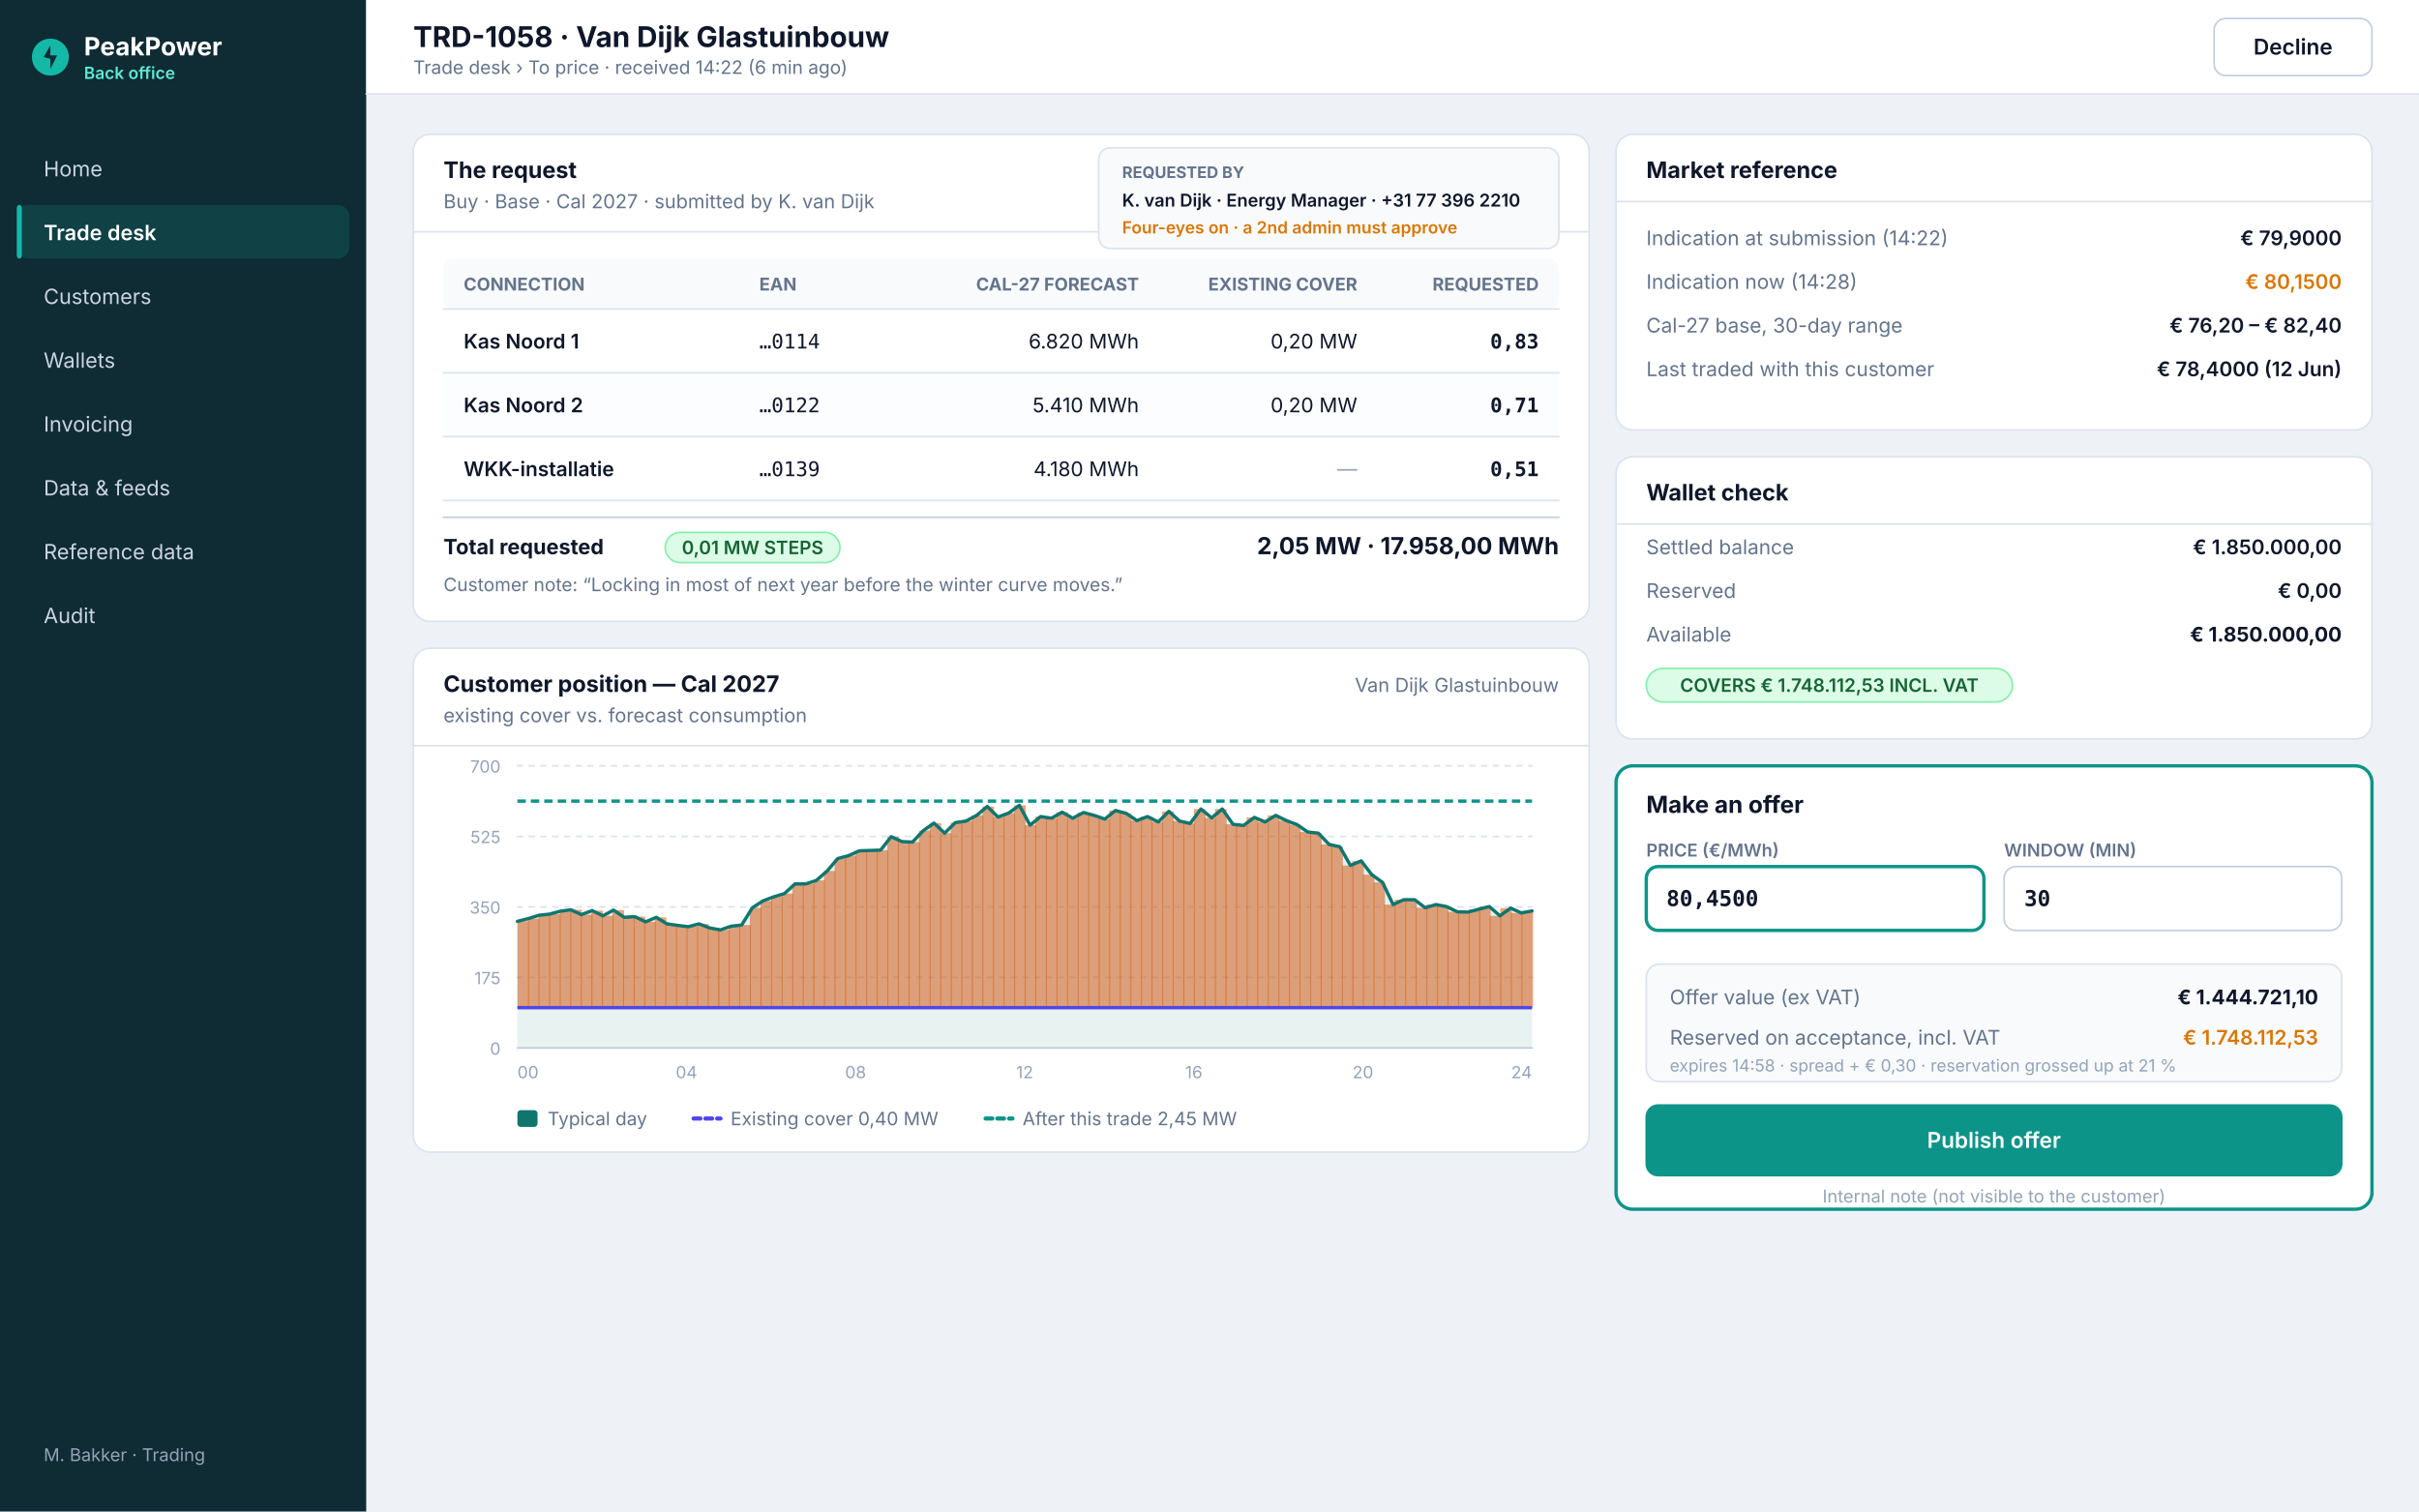
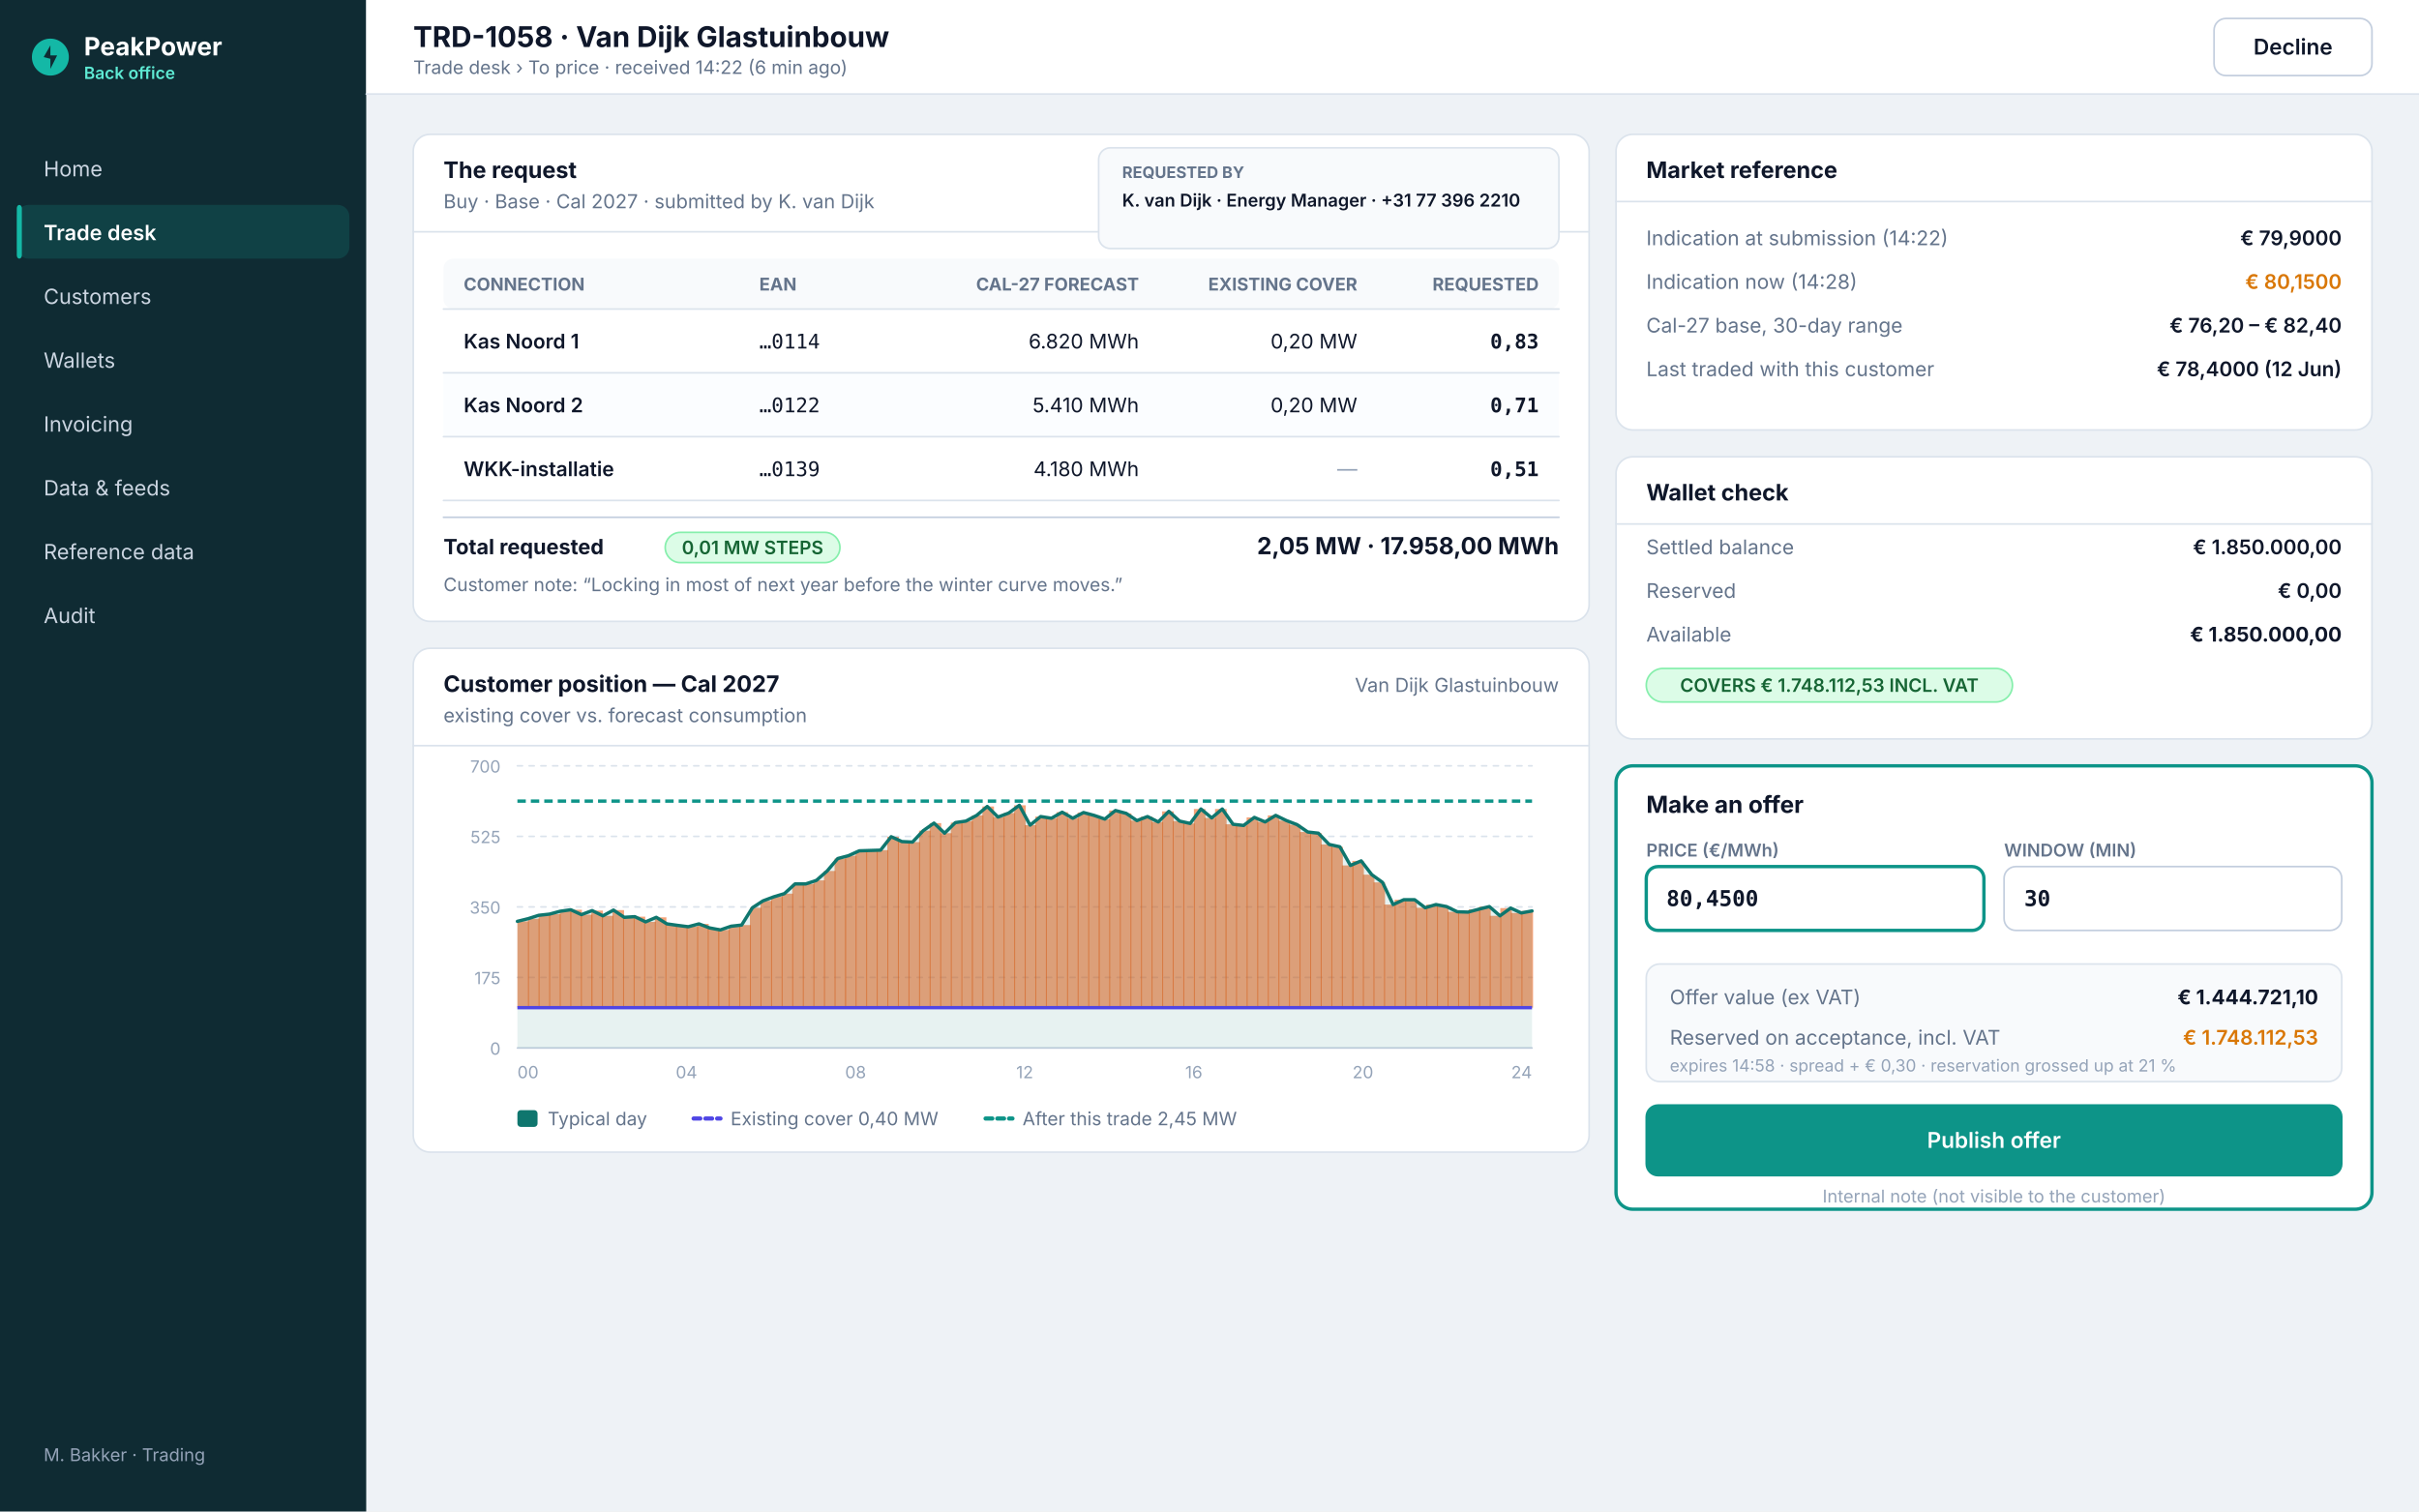
<svg xmlns="http://www.w3.org/2000/svg" viewBox="0 0 1440 900" width="1440" height="900" role="img" aria-label="Employee portal — trade detail and pricing">
  <rect x="0" y="0" width="1440" height="900" rx="0" fill="#eef2f6" stroke="none" />
  <rect x="0" y="0" width="218" height="900" rx="0" fill="#0f2b33" stroke="none" />
  <g>
    <circle cx="30" cy="34" r="11" fill="#14b8a6" stroke="none" stroke-width="1" />
    <path d="M 26 34 L 30 27 L 30 33 L 34 33 L 30 41 L 30 35 Z" fill="#0f2b33" stroke="none" stroke-width="2" stroke-linejoin="round" stroke-linecap="round" />
  </g>
  <text x="50" y="33" font-family="Inter, 'Segoe UI', -apple-system, BlinkMacSystemFont, 'Helvetica Neue', Arial, sans-serif" font-size="15" fill="#ffffff" font-weight="700" text-anchor="start">PeakPower</text>
  <text x="50" y="47" font-family="Inter, 'Segoe UI', -apple-system, BlinkMacSystemFont, 'Helvetica Neue', Arial, sans-serif" font-size="10" fill="#5eead4" font-weight="600" text-anchor="start">Back office</text>
  <text x="26" y="105" font-family="Inter, 'Segoe UI', -apple-system, BlinkMacSystemFont, 'Helvetica Neue', Arial, sans-serif" font-size="12.5" fill="#cbd5e1" font-weight="400" text-anchor="start">Home</text>
  <rect x="10" y="122" width="198" height="32" rx="7" fill="rgba(20,184,166,0.16)" stroke="none" />
  <rect x="10" y="122" width="3" height="32" rx="2" fill="#14b8a6" stroke="none" />
  <text x="26" y="143" font-family="Inter, 'Segoe UI', -apple-system, BlinkMacSystemFont, 'Helvetica Neue', Arial, sans-serif" font-size="12.5" fill="#ffffff" font-weight="600" text-anchor="start">Trade desk</text>
  <text x="26" y="181" font-family="Inter, 'Segoe UI', -apple-system, BlinkMacSystemFont, 'Helvetica Neue', Arial, sans-serif" font-size="12.5" fill="#cbd5e1" font-weight="400" text-anchor="start">Customers</text>
  <text x="26" y="219" font-family="Inter, 'Segoe UI', -apple-system, BlinkMacSystemFont, 'Helvetica Neue', Arial, sans-serif" font-size="12.5" fill="#cbd5e1" font-weight="400" text-anchor="start">Wallets</text>
  <text x="26" y="257" font-family="Inter, 'Segoe UI', -apple-system, BlinkMacSystemFont, 'Helvetica Neue', Arial, sans-serif" font-size="12.5" fill="#cbd5e1" font-weight="400" text-anchor="start">Invoicing</text>
  <text x="26" y="295" font-family="Inter, 'Segoe UI', -apple-system, BlinkMacSystemFont, 'Helvetica Neue', Arial, sans-serif" font-size="12.5" fill="#cbd5e1" font-weight="400" text-anchor="start">Data &amp; feeds</text>
  <text x="26" y="333" font-family="Inter, 'Segoe UI', -apple-system, BlinkMacSystemFont, 'Helvetica Neue', Arial, sans-serif" font-size="12.5" fill="#cbd5e1" font-weight="400" text-anchor="start">Reference data</text>
  <text x="26" y="371" font-family="Inter, 'Segoe UI', -apple-system, BlinkMacSystemFont, 'Helvetica Neue', Arial, sans-serif" font-size="12.5" fill="#cbd5e1" font-weight="400" text-anchor="start">Audit</text>
  <text x="26" y="870" font-family="Inter, 'Segoe UI', -apple-system, BlinkMacSystemFont, 'Helvetica Neue', Arial, sans-serif" font-size="10.5" fill="#94a3b8" font-weight="400" text-anchor="start">M. Bakker · Trading</text>
  <rect x="218" y="0" width="1222" height="56" rx="0" fill="#ffffff" stroke="none" />
  <line x1="218" y1="56" x2="1440" y2="56" stroke="#dbe3ec" stroke-width="1" stroke-linecap="round" />
  <text x="246" y="28" font-family="Inter, 'Segoe UI', -apple-system, BlinkMacSystemFont, 'Helvetica Neue', Arial, sans-serif" font-size="17" fill="#0f172a" font-weight="700" text-anchor="start">TRD-1058 · Van Dijk Glastuinbouw</text>
  <text x="246" y="44" font-family="Inter, 'Segoe UI', -apple-system, BlinkMacSystemFont, 'Helvetica Neue', Arial, sans-serif" font-size="11" fill="#64748b" font-weight="400" text-anchor="start">Trade desk › To price · received 14:22 (6 min ago)</text>
  <rect x="1318" y="11" width="94" height="34" rx="7" fill="#ffffff" stroke="#c3cede" stroke-width="1" />
  <text x="1365" y="32.5" font-family="Inter, 'Segoe UI', -apple-system, BlinkMacSystemFont, 'Helvetica Neue', Arial, sans-serif" font-size="13" fill="#0f172a" font-weight="600" text-anchor="middle">Decline</text>
  <rect x="246" y="80" width="700" height="290" rx="10" fill="#ffffff" stroke="#dbe3ec" stroke-width="1" />
  <text x="264" y="106" font-family="Inter, 'Segoe UI', -apple-system, BlinkMacSystemFont, 'Helvetica Neue', Arial, sans-serif" font-size="13.5" fill="#0f172a" font-weight="700" text-anchor="start">The request</text>
  <text x="264" y="124" font-family="Inter, 'Segoe UI', -apple-system, BlinkMacSystemFont, 'Helvetica Neue', Arial, sans-serif" font-size="11.5" fill="#64748b" font-weight="400" text-anchor="start">Buy · Base · Cal 2027 · submitted by K. van Dijk</text>
  <line x1="246" y1="138" x2="946" y2="138" stroke="#dbe3ec" stroke-width="1" stroke-linecap="round" />
  <rect x="264" y="154" width="664" height="30" rx="6" fill="#f8fafc" stroke="none" />
  <text x="276" y="173" font-family="Inter, 'Segoe UI', -apple-system, BlinkMacSystemFont, 'Helvetica Neue', Arial, sans-serif" font-size="10.5" fill="#64748b" font-weight="700" text-anchor="start">CONNECTION</text>
  <text x="452" y="173" font-family="Inter, 'Segoe UI', -apple-system, BlinkMacSystemFont, 'Helvetica Neue', Arial, sans-serif" font-size="10.5" fill="#64748b" font-weight="700" text-anchor="start">EAN</text>
  <text x="678" y="173" font-family="Inter, 'Segoe UI', -apple-system, BlinkMacSystemFont, 'Helvetica Neue', Arial, sans-serif" font-size="10.5" fill="#64748b" font-weight="700" text-anchor="end">CAL-27 FORECAST</text>
  <text x="808" y="173" font-family="Inter, 'Segoe UI', -apple-system, BlinkMacSystemFont, 'Helvetica Neue', Arial, sans-serif" font-size="10.5" fill="#64748b" font-weight="700" text-anchor="end">EXISTING COVER</text>
  <text x="916" y="173" font-family="Inter, 'Segoe UI', -apple-system, BlinkMacSystemFont, 'Helvetica Neue', Arial, sans-serif" font-size="10.5" fill="#64748b" font-weight="700" text-anchor="end">REQUESTED</text>
  <line x1="264" y1="184" x2="928" y2="184" stroke="#dbe3ec" stroke-width="1" stroke-linecap="round" />
  <text x="276" y="207.5" font-family="Inter, 'Segoe UI', -apple-system, BlinkMacSystemFont, 'Helvetica Neue', Arial, sans-serif" font-size="12" fill="#0f172a" font-weight="600" text-anchor="start">Kas Noord 1</text>
  <text x="452" y="207.5" font-family="'SF Mono', 'Cascadia Mono', Menlo, Consolas, monospace" font-size="12" fill="#0f172a" font-weight="400" text-anchor="start">…0114</text>
  <text x="678" y="207.5" font-family="Inter, 'Segoe UI', -apple-system, BlinkMacSystemFont, 'Helvetica Neue', Arial, sans-serif" font-size="12" fill="#0f172a" font-weight="400" text-anchor="end">6.820 MWh</text>
  <text x="808" y="207.5" font-family="Inter, 'Segoe UI', -apple-system, BlinkMacSystemFont, 'Helvetica Neue', Arial, sans-serif" font-size="12" fill="#0f172a" font-weight="400" text-anchor="end">0,20 MW</text>
  <text x="916" y="207.5" font-family="'SF Mono', 'Cascadia Mono', Menlo, Consolas, monospace" font-size="12" fill="#0f172a" font-weight="700" text-anchor="end">0,83</text>
  <rect x="264" y="222" width="664" height="38" rx="0" fill="#fbfdff" stroke="none" />
  <line x1="264" y1="222" x2="928" y2="222" stroke="#dbe3ec" stroke-width="1" stroke-linecap="round" />
  <text x="276" y="245.5" font-family="Inter, 'Segoe UI', -apple-system, BlinkMacSystemFont, 'Helvetica Neue', Arial, sans-serif" font-size="12" fill="#0f172a" font-weight="600" text-anchor="start">Kas Noord 2</text>
  <text x="452" y="245.5" font-family="'SF Mono', 'Cascadia Mono', Menlo, Consolas, monospace" font-size="12" fill="#0f172a" font-weight="400" text-anchor="start">…0122</text>
  <text x="678" y="245.5" font-family="Inter, 'Segoe UI', -apple-system, BlinkMacSystemFont, 'Helvetica Neue', Arial, sans-serif" font-size="12" fill="#0f172a" font-weight="400" text-anchor="end">5.410 MWh</text>
  <text x="808" y="245.5" font-family="Inter, 'Segoe UI', -apple-system, BlinkMacSystemFont, 'Helvetica Neue', Arial, sans-serif" font-size="12" fill="#0f172a" font-weight="400" text-anchor="end">0,20 MW</text>
  <text x="916" y="245.5" font-family="'SF Mono', 'Cascadia Mono', Menlo, Consolas, monospace" font-size="12" fill="#0f172a" font-weight="700" text-anchor="end">0,71</text>
  <line x1="264" y1="260" x2="928" y2="260" stroke="#dbe3ec" stroke-width="1" stroke-linecap="round" />
  <text x="276" y="283.5" font-family="Inter, 'Segoe UI', -apple-system, BlinkMacSystemFont, 'Helvetica Neue', Arial, sans-serif" font-size="12" fill="#0f172a" font-weight="600" text-anchor="start">WKK-installatie</text>
  <text x="452" y="283.5" font-family="'SF Mono', 'Cascadia Mono', Menlo, Consolas, monospace" font-size="12" fill="#0f172a" font-weight="400" text-anchor="start">…0139</text>
  <text x="678" y="283.5" font-family="Inter, 'Segoe UI', -apple-system, BlinkMacSystemFont, 'Helvetica Neue', Arial, sans-serif" font-size="12" fill="#0f172a" font-weight="400" text-anchor="end">4.180 MWh</text>
  <text x="808" y="283.5" font-family="Inter, 'Segoe UI', -apple-system, BlinkMacSystemFont, 'Helvetica Neue', Arial, sans-serif" font-size="12" fill="#94a3b8" font-weight="400" text-anchor="end">—</text>
  <text x="916" y="283.5" font-family="'SF Mono', 'Cascadia Mono', Menlo, Consolas, monospace" font-size="12" fill="#0f172a" font-weight="700" text-anchor="end">0,51</text>
  <line x1="264" y1="298" x2="928" y2="298" stroke="#dbe3ec" stroke-width="1" stroke-linecap="round" />
  <line x1="264" y1="308" x2="928" y2="308" stroke="#c3cede" stroke-width="1" stroke-linecap="round" />
  <text x="264" y="330" font-family="Inter, 'Segoe UI', -apple-system, BlinkMacSystemFont, 'Helvetica Neue', Arial, sans-serif" font-size="12.5" fill="#0f172a" font-weight="700" text-anchor="start">Total requested</text>
  <text x="928" y="330" font-family="Inter, 'Segoe UI', -apple-system, BlinkMacSystemFont, 'Helvetica Neue', Arial, sans-serif" font-size="14" fill="#0f172a" font-weight="700" text-anchor="end">2,05 MW · 17.958,00 MWh</text>
  <rect x="396" y="317" width="104" height="18" rx="9" fill="#dcfce7" stroke="#86efac" stroke-width="1" />
  <text x="448" y="329.96" font-family="Inter, 'Segoe UI', -apple-system, BlinkMacSystemFont, 'Helvetica Neue', Arial, sans-serif" font-size="11" fill="#166534" font-weight="600" text-anchor="middle">0,01 MW STEPS</text>
  <text x="264" y="352" font-family="Inter, 'Segoe UI', -apple-system, BlinkMacSystemFont, 'Helvetica Neue', Arial, sans-serif" font-size="11" fill="#64748b" font-weight="400" text-anchor="start">Customer note: “Locking in most of next year before the winter curve moves.”</text>
  <rect x="654" y="88" width="274" height="60" rx="7" fill="#f8fafc" stroke="#dbe3ec" stroke-width="1" />
  <text x="668" y="106" font-family="Inter, 'Segoe UI', -apple-system, BlinkMacSystemFont, 'Helvetica Neue', Arial, sans-serif" font-size="9.5" fill="#64748b" font-weight="700" text-anchor="start">REQUESTED BY</text>
  <text x="668" y="123" font-family="Inter, 'Segoe UI', -apple-system, BlinkMacSystemFont, 'Helvetica Neue', Arial, sans-serif" font-size="10.5" fill="#0f172a" font-weight="600" text-anchor="start">K. van Dijk · Energy Manager · +31 77 396 2210</text>
-   <text x="668" y="139" font-family="Inter, 'Segoe UI', -apple-system, BlinkMacSystemFont, 'Helvetica Neue', Arial, sans-serif" font-size="10" fill="#d97706" font-weight="600" text-anchor="start">Four-eyes on · a 2nd admin must approve</text>
  <rect x="246" y="386" width="700" height="300" rx="10" fill="#ffffff" stroke="#dbe3ec" stroke-width="1" />
  <text x="264" y="412" font-family="Inter, 'Segoe UI', -apple-system, BlinkMacSystemFont, 'Helvetica Neue', Arial, sans-serif" font-size="13.5" fill="#0f172a" font-weight="700" text-anchor="start">Customer position — Cal 2027</text>
  <text x="264" y="430" font-family="Inter, 'Segoe UI', -apple-system, BlinkMacSystemFont, 'Helvetica Neue', Arial, sans-serif" font-size="11.5" fill="#64748b" font-weight="400" text-anchor="start">existing cover vs. forecast consumption</text>
  <text x="928" y="412" font-family="Inter, 'Segoe UI', -apple-system, BlinkMacSystemFont, 'Helvetica Neue', Arial, sans-serif" font-size="11.5" fill="#64748b" font-weight="400" text-anchor="end">Van Dijk Glastuinbouw</text>
  <line x1="246" y1="444" x2="946" y2="444" stroke="#dbe3ec" stroke-width="1" stroke-linecap="round" />
  <line x1="308" y1="456" x2="912" y2="456" stroke="#dbe3ec" stroke-width="1" stroke-dasharray="3 4" stroke-linecap="round" />
  <text x="298" y="460" font-family="Inter, 'Segoe UI', -apple-system, BlinkMacSystemFont, 'Helvetica Neue', Arial, sans-serif" font-size="10" fill="#94a3b8" font-weight="400" text-anchor="end">700</text>
  <line x1="308" y1="498" x2="912" y2="498" stroke="#dbe3ec" stroke-width="1" stroke-dasharray="3 4" stroke-linecap="round" />
  <text x="298" y="502" font-family="Inter, 'Segoe UI', -apple-system, BlinkMacSystemFont, 'Helvetica Neue', Arial, sans-serif" font-size="10" fill="#94a3b8" font-weight="400" text-anchor="end">525</text>
  <line x1="308" y1="540" x2="912" y2="540" stroke="#dbe3ec" stroke-width="1" stroke-dasharray="3 4" stroke-linecap="round" />
  <text x="298" y="544" font-family="Inter, 'Segoe UI', -apple-system, BlinkMacSystemFont, 'Helvetica Neue', Arial, sans-serif" font-size="10" fill="#94a3b8" font-weight="400" text-anchor="end">350</text>
  <line x1="308" y1="582" x2="912" y2="582" stroke="#dbe3ec" stroke-width="1" stroke-dasharray="3 4" stroke-linecap="round" />
  <text x="298" y="586" font-family="Inter, 'Segoe UI', -apple-system, BlinkMacSystemFont, 'Helvetica Neue', Arial, sans-serif" font-size="10" fill="#94a3b8" font-weight="400" text-anchor="end">175</text>
  <line x1="308" y1="624" x2="912" y2="624" stroke="#c3cede" stroke-width="1" stroke-linecap="round" />
  <text x="298" y="628" font-family="Inter, 'Segoe UI', -apple-system, BlinkMacSystemFont, 'Helvetica Neue', Arial, sans-serif" font-size="10" fill="#94a3b8" font-weight="400" text-anchor="end">0</text>
  <text x="308" y="642" font-family="Inter, 'Segoe UI', -apple-system, BlinkMacSystemFont, 'Helvetica Neue', Arial, sans-serif" font-size="10" fill="#94a3b8" font-weight="400" text-anchor="start">00</text>
  <text x="408.667" y="642" font-family="Inter, 'Segoe UI', -apple-system, BlinkMacSystemFont, 'Helvetica Neue', Arial, sans-serif" font-size="10" fill="#94a3b8" font-weight="400" text-anchor="middle">04</text>
  <text x="509.333" y="642" font-family="Inter, 'Segoe UI', -apple-system, BlinkMacSystemFont, 'Helvetica Neue', Arial, sans-serif" font-size="10" fill="#94a3b8" font-weight="400" text-anchor="middle">08</text>
  <text x="610" y="642" font-family="Inter, 'Segoe UI', -apple-system, BlinkMacSystemFont, 'Helvetica Neue', Arial, sans-serif" font-size="10" fill="#94a3b8" font-weight="400" text-anchor="middle">12</text>
  <text x="710.667" y="642" font-family="Inter, 'Segoe UI', -apple-system, BlinkMacSystemFont, 'Helvetica Neue', Arial, sans-serif" font-size="10" fill="#94a3b8" font-weight="400" text-anchor="middle">16</text>
  <text x="811.333" y="642" font-family="Inter, 'Segoe UI', -apple-system, BlinkMacSystemFont, 'Helvetica Neue', Arial, sans-serif" font-size="10" fill="#94a3b8" font-weight="400" text-anchor="middle">20</text>
  <text x="912" y="642" font-family="Inter, 'Segoe UI', -apple-system, BlinkMacSystemFont, 'Helvetica Neue', Arial, sans-serif" font-size="10" fill="#94a3b8" font-weight="400" text-anchor="end">24</text>
  <rect x="308.0" y="548.6" width="6.9" height="51.4" fill="#ea580c" opacity="0.55" />
  <rect x="314.3" y="547.0" width="6.9" height="53.0" fill="#ea580c" opacity="0.55" />
  <rect x="320.6" y="545.0" width="6.9" height="55.0" fill="#ea580c" opacity="0.55" />
  <rect x="326.9" y="544.3" width="6.9" height="55.7" fill="#ea580c" opacity="0.55" />
  <rect x="333.2" y="542.6" width="6.9" height="57.4" fill="#ea580c" opacity="0.55" />
  <rect x="339.5" y="541.7" width="6.9" height="58.3" fill="#ea580c" opacity="0.55" />
  <rect x="345.8" y="544.6" width="6.9" height="55.4" fill="#ea580c" opacity="0.55" />
  <rect x="352.0" y="542.2" width="6.9" height="57.8" fill="#ea580c" opacity="0.55" />
  <rect x="358.3" y="545.3" width="6.9" height="54.7" fill="#ea580c" opacity="0.55" />
  <rect x="364.6" y="541.9" width="6.9" height="58.1" fill="#ea580c" opacity="0.55" />
  <rect x="370.9" y="546.2" width="6.9" height="53.8" fill="#ea580c" opacity="0.55" />
  <rect x="377.2" y="545.8" width="6.9" height="54.2" fill="#ea580c" opacity="0.55" />
  <rect x="383.5" y="548.9" width="6.9" height="51.1" fill="#ea580c" opacity="0.55" />
  <rect x="389.8" y="546.2" width="6.9" height="53.8" fill="#ea580c" opacity="0.55" />
  <rect x="396.1" y="550.1" width="6.9" height="49.9" fill="#ea580c" opacity="0.55" />
  <rect x="402.4" y="551.0" width="6.9" height="49.0" fill="#ea580c" opacity="0.55" />
  <rect x="408.7" y="551.8" width="6.9" height="48.2" fill="#ea580c" opacity="0.55" />
  <rect x="415.0" y="550.1" width="6.9" height="49.9" fill="#ea580c" opacity="0.55" />
  <rect x="421.3" y="552.5" width="6.9" height="47.5" fill="#ea580c" opacity="0.55" />
  <rect x="427.5" y="553.7" width="6.9" height="46.3" fill="#ea580c" opacity="0.55" />
  <rect x="433.8" y="551.5" width="6.9" height="48.5" fill="#ea580c" opacity="0.55" />
  <rect x="440.1" y="550.8" width="6.9" height="49.2" fill="#ea580c" opacity="0.55" />
  <rect x="446.4" y="540.5" width="6.9" height="59.5" fill="#ea580c" opacity="0.55" />
  <rect x="452.7" y="536.4" width="6.9" height="63.6" fill="#ea580c" opacity="0.55" />
  <rect x="459.0" y="534.0" width="6.9" height="66.0" fill="#ea580c" opacity="0.55" />
  <rect x="465.3" y="532.1" width="6.9" height="67.9" fill="#ea580c" opacity="0.55" />
  <rect x="471.6" y="526.3" width="6.9" height="73.7" fill="#ea580c" opacity="0.55" />
  <rect x="477.9" y="526.3" width="6.9" height="73.7" fill="#ea580c" opacity="0.55" />
  <rect x="484.2" y="524.2" width="6.9" height="75.8" fill="#ea580c" opacity="0.55" />
  <rect x="490.5" y="518.6" width="6.9" height="81.4" fill="#ea580c" opacity="0.55" />
  <rect x="496.8" y="511.2" width="6.9" height="88.8" fill="#ea580c" opacity="0.55" />
  <rect x="503.0" y="509.5" width="6.9" height="90.5" fill="#ea580c" opacity="0.55" />
  <rect x="509.3" y="506.6" width="6.9" height="93.4" fill="#ea580c" opacity="0.55" />
  <rect x="515.6" y="506.4" width="6.9" height="93.6" fill="#ea580c" opacity="0.55" />
  <rect x="521.9" y="506.2" width="6.9" height="93.8" fill="#ea580c" opacity="0.55" />
  <rect x="528.2" y="498.2" width="6.9" height="101.8" fill="#ea580c" opacity="0.55" />
  <rect x="534.5" y="501.1" width="6.9" height="98.9" fill="#ea580c" opacity="0.55" />
  <rect x="540.8" y="501.4" width="6.9" height="98.6" fill="#ea580c" opacity="0.55" />
  <rect x="547.1" y="494.6" width="6.9" height="105.4" fill="#ea580c" opacity="0.55" />
  <rect x="553.4" y="490.1" width="6.9" height="109.9" fill="#ea580c" opacity="0.55" />
  <rect x="559.7" y="496.1" width="6.9" height="103.9" fill="#ea580c" opacity="0.55" />
  <rect x="566.0" y="489.8" width="6.9" height="110.2" fill="#ea580c" opacity="0.55" />
  <rect x="572.3" y="488.9" width="6.9" height="111.1" fill="#ea580c" opacity="0.55" />
  <rect x="578.5" y="485.5" width="6.9" height="114.5" fill="#ea580c" opacity="0.55" />
  <rect x="584.8" y="480.2" width="6.9" height="119.8" fill="#ea580c" opacity="0.55" />
  <rect x="591.1" y="486.5" width="6.9" height="113.5" fill="#ea580c" opacity="0.55" />
  <rect x="597.4" y="484.1" width="6.9" height="115.9" fill="#ea580c" opacity="0.55" />
  <rect x="603.7" y="479.5" width="6.9" height="120.5" fill="#ea580c" opacity="0.55" />
  <rect x="610.0" y="491.3" width="6.9" height="108.7" fill="#ea580c" opacity="0.55" />
  <rect x="616.3" y="486.2" width="6.9" height="113.8" fill="#ea580c" opacity="0.55" />
  <rect x="622.6" y="487.2" width="6.9" height="112.8" fill="#ea580c" opacity="0.55" />
  <rect x="628.9" y="483.6" width="6.9" height="116.4" fill="#ea580c" opacity="0.55" />
  <rect x="635.2" y="487.2" width="6.9" height="112.8" fill="#ea580c" opacity="0.55" />
  <rect x="641.5" y="483.8" width="6.9" height="116.2" fill="#ea580c" opacity="0.55" />
  <rect x="647.8" y="485.5" width="6.9" height="114.5" fill="#ea580c" opacity="0.55" />
  <rect x="654.0" y="487.7" width="6.9" height="112.3" fill="#ea580c" opacity="0.55" />
  <rect x="660.3" y="482.6" width="6.9" height="117.4" fill="#ea580c" opacity="0.55" />
  <rect x="666.6" y="484.3" width="6.9" height="115.7" fill="#ea580c" opacity="0.55" />
  <rect x="672.9" y="488.6" width="6.9" height="111.4" fill="#ea580c" opacity="0.55" />
  <rect x="679.2" y="486.2" width="6.9" height="113.8" fill="#ea580c" opacity="0.55" />
  <rect x="685.5" y="489.4" width="6.9" height="110.6" fill="#ea580c" opacity="0.55" />
  <rect x="691.8" y="483.1" width="6.9" height="116.9" fill="#ea580c" opacity="0.55" />
  <rect x="698.1" y="488.9" width="6.9" height="111.1" fill="#ea580c" opacity="0.55" />
  <rect x="704.4" y="490.3" width="6.9" height="109.7" fill="#ea580c" opacity="0.55" />
  <rect x="710.7" y="481.7" width="6.9" height="118.3" fill="#ea580c" opacity="0.55" />
  <rect x="717.0" y="487.0" width="6.9" height="113.0" fill="#ea580c" opacity="0.55" />
  <rect x="723.3" y="481.7" width="6.9" height="118.3" fill="#ea580c" opacity="0.55" />
  <rect x="729.5" y="490.8" width="6.9" height="109.2" fill="#ea580c" opacity="0.55" />
  <rect x="735.8" y="491.5" width="6.9" height="108.5" fill="#ea580c" opacity="0.55" />
  <rect x="742.1" y="486.7" width="6.9" height="113.3" fill="#ea580c" opacity="0.55" />
  <rect x="748.4" y="489.4" width="6.9" height="110.6" fill="#ea580c" opacity="0.55" />
  <rect x="754.7" y="485.5" width="6.9" height="114.5" fill="#ea580c" opacity="0.55" />
  <rect x="761.0" y="488.6" width="6.9" height="111.4" fill="#ea580c" opacity="0.55" />
  <rect x="767.3" y="491.0" width="6.9" height="109.0" fill="#ea580c" opacity="0.55" />
  <rect x="773.6" y="495.4" width="6.9" height="104.6" fill="#ea580c" opacity="0.55" />
  <rect x="779.9" y="496.1" width="6.9" height="103.9" fill="#ea580c" opacity="0.55" />
  <rect x="786.2" y="502.8" width="6.9" height="97.2" fill="#ea580c" opacity="0.55" />
  <rect x="792.5" y="504.2" width="6.9" height="95.8" fill="#ea580c" opacity="0.55" />
  <rect x="798.8" y="515.3" width="6.9" height="84.7" fill="#ea580c" opacity="0.55" />
  <rect x="805.0" y="512.6" width="6.9" height="87.4" fill="#ea580c" opacity="0.55" />
  <rect x="811.3" y="520.8" width="6.9" height="79.2" fill="#ea580c" opacity="0.55" />
  <rect x="817.6" y="525.4" width="6.9" height="74.6" fill="#ea580c" opacity="0.55" />
  <rect x="823.9" y="538.6" width="6.9" height="61.4" fill="#ea580c" opacity="0.55" />
  <rect x="830.2" y="535.7" width="6.9" height="64.3" fill="#ea580c" opacity="0.55" />
  <rect x="836.5" y="535.7" width="6.9" height="64.3" fill="#ea580c" opacity="0.55" />
  <rect x="842.8" y="540.5" width="6.9" height="59.5" fill="#ea580c" opacity="0.55" />
  <rect x="849.1" y="538.6" width="6.9" height="61.4" fill="#ea580c" opacity="0.55" />
  <rect x="855.4" y="539.8" width="6.9" height="60.2" fill="#ea580c" opacity="0.55" />
  <rect x="861.7" y="542.9" width="6.9" height="57.1" fill="#ea580c" opacity="0.55" />
  <rect x="868.0" y="543.1" width="6.9" height="56.9" fill="#ea580c" opacity="0.55" />
  <rect x="874.3" y="541.4" width="6.9" height="58.6" fill="#ea580c" opacity="0.55" />
  <rect x="880.5" y="539.8" width="6.9" height="60.2" fill="#ea580c" opacity="0.55" />
  <rect x="886.8" y="545.3" width="6.9" height="54.7" fill="#ea580c" opacity="0.55" />
  <rect x="893.1" y="540.7" width="6.9" height="59.3" fill="#ea580c" opacity="0.55" />
  <rect x="899.4" y="543.6" width="6.9" height="56.4" fill="#ea580c" opacity="0.55" />
  <rect x="905.7" y="542.4" width="6.9" height="57.6" fill="#ea580c" opacity="0.55" />
  <path d="M 308.0 548.6 L 314.4 547.0 L 320.7 545.0 L 327.1 544.3 L 333.4 542.6 L 339.8 541.7 L 346.1 544.6 L 352.5 542.2 L 358.9 545.3 L 365.2 541.9 L 371.6 546.2 L 377.9 545.8 L 384.3 548.9 L 390.7 546.2 L 397.0 550.1 L 403.4 551.0 L 409.7 551.8 L 416.1 550.1 L 422.4 552.5 L 428.8 553.7 L 435.2 551.5 L 441.5 550.8 L 447.9 540.5 L 454.2 536.4 L 460.6 534.0 L 466.9 532.1 L 473.3 526.3 L 479.7 526.3 L 486.0 524.2 L 492.4 518.6 L 498.7 511.2 L 505.1 509.5 L 511.5 506.6 L 517.8 506.4 L 524.2 506.2 L 530.5 498.2 L 536.9 501.1 L 543.2 501.4 L 549.6 494.6 L 556.0 490.1 L 562.3 496.1 L 568.7 489.8 L 575.0 488.9 L 581.4 485.5 L 587.7 480.2 L 594.1 486.5 L 600.5 484.1 L 606.8 479.5 L 613.2 491.3 L 619.5 486.2 L 625.9 487.2 L 632.3 483.6 L 638.6 487.2 L 645.0 483.8 L 651.3 485.5 L 657.7 487.7 L 664.0 482.6 L 670.4 484.3 L 676.8 488.6 L 683.1 486.2 L 689.5 489.4 L 695.8 483.1 L 702.2 488.9 L 708.5 490.3 L 714.9 481.7 L 721.3 487.0 L 727.6 481.7 L 734.0 490.8 L 740.3 491.5 L 746.7 486.7 L 753.1 489.4 L 759.4 485.5 L 765.8 488.6 L 772.1 491.0 L 778.5 495.4 L 784.8 496.1 L 791.2 502.8 L 797.6 504.2 L 803.9 515.3 L 810.3 512.6 L 816.6 520.8 L 823.0 525.4 L 829.3 538.6 L 835.7 535.7 L 842.1 535.7 L 848.4 540.5 L 854.8 538.6 L 861.1 539.8 L 867.5 542.9 L 873.9 543.1 L 880.2 541.4 L 886.6 539.8 L 892.9 545.3 L 899.3 540.7 L 905.6 543.6 L 912.0 542.4 L 912 624 L 308 624 Z" fill="#0f766e" stroke="none" stroke-width="2" stroke-linejoin="round" stroke-linecap="round" opacity="0.1" />
  <path d="M 308.0 548.6 L 314.4 547.0 L 320.7 545.0 L 327.1 544.3 L 333.4 542.6 L 339.8 541.7 L 346.1 544.6 L 352.5 542.2 L 358.9 545.3 L 365.2 541.9 L 371.6 546.2 L 377.9 545.8 L 384.3 548.9 L 390.7 546.2 L 397.0 550.1 L 403.4 551.0 L 409.7 551.8 L 416.1 550.1 L 422.4 552.5 L 428.8 553.7 L 435.2 551.5 L 441.5 550.8 L 447.9 540.5 L 454.2 536.4 L 460.6 534.0 L 466.9 532.1 L 473.3 526.3 L 479.7 526.3 L 486.0 524.2 L 492.4 518.6 L 498.7 511.2 L 505.1 509.5 L 511.5 506.6 L 517.8 506.4 L 524.2 506.2 L 530.5 498.2 L 536.9 501.1 L 543.2 501.4 L 549.6 494.6 L 556.0 490.1 L 562.3 496.1 L 568.7 489.8 L 575.0 488.9 L 581.4 485.5 L 587.7 480.2 L 594.1 486.5 L 600.5 484.1 L 606.8 479.5 L 613.2 491.3 L 619.5 486.2 L 625.9 487.2 L 632.3 483.6 L 638.6 487.2 L 645.0 483.8 L 651.3 485.5 L 657.7 487.7 L 664.0 482.6 L 670.4 484.3 L 676.8 488.6 L 683.1 486.2 L 689.5 489.4 L 695.8 483.1 L 702.2 488.9 L 708.5 490.3 L 714.9 481.7 L 721.3 487.0 L 727.6 481.7 L 734.0 490.8 L 740.3 491.5 L 746.7 486.7 L 753.1 489.4 L 759.4 485.5 L 765.8 488.6 L 772.1 491.0 L 778.5 495.4 L 784.8 496.1 L 791.2 502.8 L 797.6 504.2 L 803.9 515.3 L 810.3 512.6 L 816.6 520.8 L 823.0 525.4 L 829.3 538.6 L 835.7 535.7 L 842.1 535.7 L 848.4 540.5 L 854.8 538.6 L 861.1 539.8 L 867.5 542.9 L 873.9 543.1 L 880.2 541.4 L 886.6 539.8 L 892.9 545.3 L 899.3 540.7 L 905.6 543.6 L 912.0 542.4" fill="none" stroke="#0f766e" stroke-width="2" stroke-linejoin="round" stroke-linecap="round" />
  <path d="M 308.0 600.0 L 314.3 600.0 L 314.3 600.0 L 320.6 600.0 L 320.6 600.0 L 326.9 600.0 L 326.9 600.0 L 333.2 600.0 L 333.2 600.0 L 339.5 600.0 L 339.5 600.0 L 345.8 600.0 L 345.8 600.0 L 352.0 600.0 L 352.0 600.0 L 358.3 600.0 L 358.3 600.0 L 364.6 600.0 L 364.6 600.0 L 370.9 600.0 L 370.9 600.0 L 377.2 600.0 L 377.2 600.0 L 383.5 600.0 L 383.5 600.0 L 389.8 600.0 L 389.8 600.0 L 396.1 600.0 L 396.1 600.0 L 402.4 600.0 L 402.4 600.0 L 408.7 600.0 L 408.7 600.0 L 415.0 600.0 L 415.0 600.0 L 421.3 600.0 L 421.3 600.0 L 427.5 600.0 L 427.5 600.0 L 433.8 600.0 L 433.8 600.0 L 440.1 600.0 L 440.1 600.0 L 446.4 600.0 L 446.4 600.0 L 452.7 600.0 L 452.7 600.0 L 459.0 600.0 L 459.0 600.0 L 465.3 600.0 L 465.3 600.0 L 471.6 600.0 L 471.6 600.0 L 477.9 600.0 L 477.9 600.0 L 484.2 600.0 L 484.2 600.0 L 490.5 600.0 L 490.5 600.0 L 496.8 600.0 L 496.8 600.0 L 503.0 600.0 L 503.0 600.0 L 509.3 600.0 L 509.3 600.0 L 515.6 600.0 L 515.6 600.0 L 521.9 600.0 L 521.9 600.0 L 528.2 600.0 L 528.2 600.0 L 534.5 600.0 L 534.5 600.0 L 540.8 600.0 L 540.8 600.0 L 547.1 600.0 L 547.1 600.0 L 553.4 600.0 L 553.4 600.0 L 559.7 600.0 L 559.7 600.0 L 566.0 600.0 L 566.0 600.0 L 572.3 600.0 L 572.3 600.0 L 578.5 600.0 L 578.5 600.0 L 584.8 600.0 L 584.8 600.0 L 591.1 600.0 L 591.1 600.0 L 597.4 600.0 L 597.4 600.0 L 603.7 600.0 L 603.7 600.0 L 610.0 600.0 L 610.0 600.0 L 616.3 600.0 L 616.3 600.0 L 622.6 600.0 L 622.6 600.0 L 628.9 600.0 L 628.9 600.0 L 635.2 600.0 L 635.2 600.0 L 641.5 600.0 L 641.5 600.0 L 647.8 600.0 L 647.8 600.0 L 654.0 600.0 L 654.0 600.0 L 660.3 600.0 L 660.3 600.0 L 666.6 600.0 L 666.6 600.0 L 672.9 600.0 L 672.9 600.0 L 679.2 600.0 L 679.2 600.0 L 685.5 600.0 L 685.5 600.0 L 691.8 600.0 L 691.8 600.0 L 698.1 600.0 L 698.1 600.0 L 704.4 600.0 L 704.4 600.0 L 710.7 600.0 L 710.7 600.0 L 717.0 600.0 L 717.0 600.0 L 723.3 600.0 L 723.3 600.0 L 729.5 600.0 L 729.5 600.0 L 735.8 600.0 L 735.8 600.0 L 742.1 600.0 L 742.1 600.0 L 748.4 600.0 L 748.4 600.0 L 754.7 600.0 L 754.7 600.0 L 761.0 600.0 L 761.0 600.0 L 767.3 600.0 L 767.3 600.0 L 773.6 600.0 L 773.6 600.0 L 779.9 600.0 L 779.9 600.0 L 786.2 600.0 L 786.2 600.0 L 792.5 600.0 L 792.5 600.0 L 798.8 600.0 L 798.8 600.0 L 805.0 600.0 L 805.0 600.0 L 811.3 600.0 L 811.3 600.0 L 817.6 600.0 L 817.6 600.0 L 823.9 600.0 L 823.9 600.0 L 830.2 600.0 L 830.2 600.0 L 836.5 600.0 L 836.5 600.0 L 842.8 600.0 L 842.8 600.0 L 849.1 600.0 L 849.1 600.0 L 855.4 600.0 L 855.4 600.0 L 861.7 600.0 L 861.7 600.0 L 868.0 600.0 L 868.0 600.0 L 874.3 600.0 L 874.3 600.0 L 880.5 600.0 L 880.5 600.0 L 886.8 600.0 L 886.8 600.0 L 893.1 600.0 L 893.1 600.0 L 899.4 600.0 L 899.4 600.0 L 905.7 600.0 L 905.7 600.0 L 912.0 600.0" fill="none" stroke="#4f46e5" stroke-width="2" stroke-linejoin="round" stroke-linecap="butt" />
  <path d="M 308.0 477.0 L 314.3 477.0 L 314.3 477.0 L 320.6 477.0 L 320.6 477.0 L 326.9 477.0 L 326.9 477.0 L 333.2 477.0 L 333.2 477.0 L 339.5 477.0 L 339.5 477.0 L 345.8 477.0 L 345.8 477.0 L 352.0 477.0 L 352.0 477.0 L 358.3 477.0 L 358.3 477.0 L 364.6 477.0 L 364.6 477.0 L 370.9 477.0 L 370.9 477.0 L 377.2 477.0 L 377.2 477.0 L 383.5 477.0 L 383.5 477.0 L 389.8 477.0 L 389.8 477.0 L 396.1 477.0 L 396.1 477.0 L 402.4 477.0 L 402.4 477.0 L 408.7 477.0 L 408.7 477.0 L 415.0 477.0 L 415.0 477.0 L 421.3 477.0 L 421.3 477.0 L 427.5 477.0 L 427.5 477.0 L 433.8 477.0 L 433.8 477.0 L 440.1 477.0 L 440.1 477.0 L 446.4 477.0 L 446.4 477.0 L 452.7 477.0 L 452.7 477.0 L 459.0 477.0 L 459.0 477.0 L 465.3 477.0 L 465.3 477.0 L 471.6 477.0 L 471.6 477.0 L 477.9 477.0 L 477.9 477.0 L 484.2 477.0 L 484.2 477.0 L 490.5 477.0 L 490.5 477.0 L 496.8 477.0 L 496.8 477.0 L 503.0 477.0 L 503.0 477.0 L 509.3 477.0 L 509.3 477.0 L 515.6 477.0 L 515.6 477.0 L 521.9 477.0 L 521.9 477.0 L 528.2 477.0 L 528.2 477.0 L 534.5 477.0 L 534.5 477.0 L 540.8 477.0 L 540.8 477.0 L 547.1 477.0 L 547.1 477.0 L 553.4 477.0 L 553.4 477.0 L 559.7 477.0 L 559.7 477.0 L 566.0 477.0 L 566.0 477.0 L 572.3 477.0 L 572.3 477.0 L 578.5 477.0 L 578.5 477.0 L 584.8 477.0 L 584.8 477.0 L 591.1 477.0 L 591.1 477.0 L 597.4 477.0 L 597.4 477.0 L 603.7 477.0 L 603.7 477.0 L 610.0 477.0 L 610.0 477.0 L 616.3 477.0 L 616.3 477.0 L 622.6 477.0 L 622.6 477.0 L 628.9 477.0 L 628.9 477.0 L 635.2 477.0 L 635.2 477.0 L 641.5 477.0 L 641.5 477.0 L 647.8 477.0 L 647.8 477.0 L 654.0 477.0 L 654.0 477.0 L 660.3 477.0 L 660.3 477.0 L 666.6 477.0 L 666.6 477.0 L 672.9 477.0 L 672.9 477.0 L 679.2 477.0 L 679.2 477.0 L 685.5 477.0 L 685.5 477.0 L 691.8 477.0 L 691.8 477.0 L 698.1 477.0 L 698.1 477.0 L 704.4 477.0 L 704.4 477.0 L 710.7 477.0 L 710.7 477.0 L 717.0 477.0 L 717.0 477.0 L 723.3 477.0 L 723.3 477.0 L 729.5 477.0 L 729.5 477.0 L 735.8 477.0 L 735.8 477.0 L 742.1 477.0 L 742.1 477.0 L 748.4 477.0 L 748.4 477.0 L 754.7 477.0 L 754.7 477.0 L 761.0 477.0 L 761.0 477.0 L 767.3 477.0 L 767.3 477.0 L 773.6 477.0 L 773.6 477.0 L 779.9 477.0 L 779.9 477.0 L 786.2 477.0 L 786.2 477.0 L 792.5 477.0 L 792.5 477.0 L 798.8 477.0 L 798.8 477.0 L 805.0 477.0 L 805.0 477.0 L 811.3 477.0 L 811.3 477.0 L 817.6 477.0 L 817.6 477.0 L 823.9 477.0 L 823.9 477.0 L 830.2 477.0 L 830.2 477.0 L 836.5 477.0 L 836.5 477.0 L 842.8 477.0 L 842.8 477.0 L 849.1 477.0 L 849.1 477.0 L 855.4 477.0 L 855.4 477.0 L 861.7 477.0 L 861.7 477.0 L 868.0 477.0 L 868.0 477.0 L 874.3 477.0 L 874.3 477.0 L 880.5 477.0 L 880.5 477.0 L 886.8 477.0 L 886.8 477.0 L 893.1 477.0 L 893.1 477.0 L 899.4 477.0 L 899.4 477.0 L 905.7 477.0 L 905.7 477.0 L 912.0 477.0" fill="none" stroke="#0d9488" stroke-width="2" stroke-linejoin="round" stroke-linecap="butt" stroke-dasharray="5 3" />
  <rect x="308" y="661" width="12" height="10" rx="2" fill="#0f766e" stroke="none" />
  <text x="326" y="670" font-family="Inter, 'Segoe UI', -apple-system, BlinkMacSystemFont, 'Helvetica Neue', Arial, sans-serif" font-size="11" fill="#64748b" font-weight="400" text-anchor="start">Typical day</text>
  <line x1="412.9" y1="666" x2="428.9" y2="666" stroke="#4f46e5" stroke-width="2.5" stroke-dasharray="4 3" stroke-linecap="round" />
  <text x="434.9" y="670" font-family="Inter, 'Segoe UI', -apple-system, BlinkMacSystemFont, 'Helvetica Neue', Arial, sans-serif" font-size="11" fill="#64748b" font-weight="400" text-anchor="start">Existing cover 0,40 MW</text>
  <line x1="586.7" y1="666" x2="602.7" y2="666" stroke="#0d9488" stroke-width="2.5" stroke-dasharray="4 3" stroke-linecap="round" />
  <text x="608.7" y="670" font-family="Inter, 'Segoe UI', -apple-system, BlinkMacSystemFont, 'Helvetica Neue', Arial, sans-serif" font-size="11" fill="#64748b" font-weight="400" text-anchor="start">After this trade 2,45 MW</text>
  <rect x="962" y="80" width="450" height="176" rx="10" fill="#ffffff" stroke="#dbe3ec" stroke-width="1" />
  <text x="980" y="106" font-family="Inter, 'Segoe UI', -apple-system, BlinkMacSystemFont, 'Helvetica Neue', Arial, sans-serif" font-size="13.5" fill="#0f172a" font-weight="700" text-anchor="start">Market reference</text>
  <line x1="962" y1="120" x2="1412" y2="120" stroke="#dbe3ec" stroke-width="1" stroke-linecap="round" />
  <text x="980" y="146" font-family="Inter, 'Segoe UI', -apple-system, BlinkMacSystemFont, 'Helvetica Neue', Arial, sans-serif" font-size="12" fill="#64748b" font-weight="400" text-anchor="start">Indication at submission (14:22)</text>
  <text x="1394" y="146" font-family="Inter, 'Segoe UI', -apple-system, BlinkMacSystemFont, 'Helvetica Neue', Arial, sans-serif" font-size="12" fill="#0f172a" font-weight="600" text-anchor="end">€ 79,9000</text>
  <text x="980" y="172" font-family="Inter, 'Segoe UI', -apple-system, BlinkMacSystemFont, 'Helvetica Neue', Arial, sans-serif" font-size="12" fill="#64748b" font-weight="400" text-anchor="start">Indication now (14:28)</text>
  <text x="1394" y="172" font-family="Inter, 'Segoe UI', -apple-system, BlinkMacSystemFont, 'Helvetica Neue', Arial, sans-serif" font-size="12" fill="#d97706" font-weight="600" text-anchor="end">€ 80,1500</text>
  <text x="980" y="198" font-family="Inter, 'Segoe UI', -apple-system, BlinkMacSystemFont, 'Helvetica Neue', Arial, sans-serif" font-size="12" fill="#64748b" font-weight="400" text-anchor="start">Cal-27 base, 30-day range</text>
  <text x="1394" y="198" font-family="Inter, 'Segoe UI', -apple-system, BlinkMacSystemFont, 'Helvetica Neue', Arial, sans-serif" font-size="12" fill="#0f172a" font-weight="600" text-anchor="end">€ 76,20 – € 82,40</text>
  <text x="980" y="224" font-family="Inter, 'Segoe UI', -apple-system, BlinkMacSystemFont, 'Helvetica Neue', Arial, sans-serif" font-size="12" fill="#64748b" font-weight="400" text-anchor="start">Last traded with this customer</text>
  <text x="1394" y="224" font-family="Inter, 'Segoe UI', -apple-system, BlinkMacSystemFont, 'Helvetica Neue', Arial, sans-serif" font-size="12" fill="#0f172a" font-weight="600" text-anchor="end">€ 78,4000 (12 Jun)</text>
  <rect x="962" y="272" width="450" height="168" rx="10" fill="#ffffff" stroke="#dbe3ec" stroke-width="1" />
  <text x="980" y="298" font-family="Inter, 'Segoe UI', -apple-system, BlinkMacSystemFont, 'Helvetica Neue', Arial, sans-serif" font-size="13.5" fill="#0f172a" font-weight="700" text-anchor="start">Wallet check</text>
  <line x1="962" y1="312" x2="1412" y2="312" stroke="#dbe3ec" stroke-width="1" stroke-linecap="round" />
  <text x="980" y="330" font-family="Inter, 'Segoe UI', -apple-system, BlinkMacSystemFont, 'Helvetica Neue', Arial, sans-serif" font-size="12" fill="#64748b" font-weight="400" text-anchor="start">Settled balance</text>
  <text x="1394" y="330" font-family="Inter, 'Segoe UI', -apple-system, BlinkMacSystemFont, 'Helvetica Neue', Arial, sans-serif" font-size="12" fill="#0f172a" font-weight="600" text-anchor="end">€ 1.850.000,00</text>
  <text x="980" y="356" font-family="Inter, 'Segoe UI', -apple-system, BlinkMacSystemFont, 'Helvetica Neue', Arial, sans-serif" font-size="12" fill="#64748b" font-weight="400" text-anchor="start">Reserved</text>
  <text x="1394" y="356" font-family="Inter, 'Segoe UI', -apple-system, BlinkMacSystemFont, 'Helvetica Neue', Arial, sans-serif" font-size="12" fill="#0f172a" font-weight="600" text-anchor="end">€ 0,00</text>
  <text x="980" y="382" font-family="Inter, 'Segoe UI', -apple-system, BlinkMacSystemFont, 'Helvetica Neue', Arial, sans-serif" font-size="12" fill="#64748b" font-weight="400" text-anchor="start">Available</text>
  <text x="1394" y="382" font-family="Inter, 'Segoe UI', -apple-system, BlinkMacSystemFont, 'Helvetica Neue', Arial, sans-serif" font-size="12" fill="#0f172a" font-weight="700" text-anchor="end">€ 1.850.000,00</text>
  <rect x="980" y="398" width="218" height="20" rx="10" fill="#dcfce7" stroke="#86efac" stroke-width="1" />
  <text x="1089" y="411.96" font-family="Inter, 'Segoe UI', -apple-system, BlinkMacSystemFont, 'Helvetica Neue', Arial, sans-serif" font-size="11" fill="#166534" font-weight="600" text-anchor="middle">COVERS € 1.748.112,53 INCL. VAT</text>
  <rect x="962" y="456" width="450" height="264" rx="10" fill="#ffffff" stroke="#0d9488" stroke-width="2" />
  <text x="980" y="484" font-family="Inter, 'Segoe UI', -apple-system, BlinkMacSystemFont, 'Helvetica Neue', Arial, sans-serif" font-size="14" fill="#0f172a" font-weight="700" text-anchor="start">Make an offer</text>
  <text x="980" y="510" font-family="Inter, 'Segoe UI', -apple-system, BlinkMacSystemFont, 'Helvetica Neue', Arial, sans-serif" font-size="10.5" fill="#64748b" font-weight="600" text-anchor="start">PRICE (€/MWh)</text>
  <rect x="980" y="516" width="201" height="38" rx="7" fill="#ffffff" stroke="#0d9488" stroke-width="2" />
  <text x="992" y="539.5" font-family="'SF Mono', 'Cascadia Mono', Menlo, Consolas, monospace" font-size="13" fill="#0f172a" font-weight="700" text-anchor="start">80,4500</text>
  <text x="1193" y="510" font-family="Inter, 'Segoe UI', -apple-system, BlinkMacSystemFont, 'Helvetica Neue', Arial, sans-serif" font-size="10.5" fill="#64748b" font-weight="600" text-anchor="start">WINDOW (MIN)</text>
  <rect x="1193" y="516" width="201" height="38" rx="7" fill="#ffffff" stroke="#c3cede" stroke-width="1" />
  <text x="1205" y="539.5" font-family="'SF Mono', 'Cascadia Mono', Menlo, Consolas, monospace" font-size="13" fill="#0f172a" font-weight="700" text-anchor="start">30</text>
  <rect x="980" y="574" width="414" height="70" rx="8" fill="#f8fafc" stroke="#dbe3ec" stroke-width="1" />
  <text x="994" y="598" font-family="Inter, 'Segoe UI', -apple-system, BlinkMacSystemFont, 'Helvetica Neue', Arial, sans-serif" font-size="12" fill="#64748b" font-weight="400" text-anchor="start">Offer value (ex VAT)</text>
  <text x="1380" y="598" font-family="Inter, 'Segoe UI', -apple-system, BlinkMacSystemFont, 'Helvetica Neue', Arial, sans-serif" font-size="12" fill="#0f172a" font-weight="700" text-anchor="end">€ 1.444.721,10</text>
  <text x="994" y="622" font-family="Inter, 'Segoe UI', -apple-system, BlinkMacSystemFont, 'Helvetica Neue', Arial, sans-serif" font-size="12" fill="#64748b" font-weight="400" text-anchor="start">Reserved on acceptance, incl. VAT</text>
  <text x="1380" y="622" font-family="Inter, 'Segoe UI', -apple-system, BlinkMacSystemFont, 'Helvetica Neue', Arial, sans-serif" font-size="12" fill="#d97706" font-weight="600" text-anchor="end">€ 1.748.112,53</text>
  <text x="994" y="638" font-family="Inter, 'Segoe UI', -apple-system, BlinkMacSystemFont, 'Helvetica Neue', Arial, sans-serif" font-size="10" fill="#94a3b8" font-weight="400" text-anchor="start">expires 14:58 · spread + € 0,30 · reservation grossed up at 21 %</text>
  <rect x="980" y="658" width="414" height="42" rx="7" fill="#0d9488" stroke="#0d9488" stroke-width="1" />
  <text x="1187" y="683.5" font-family="Inter, 'Segoe UI', -apple-system, BlinkMacSystemFont, 'Helvetica Neue', Arial, sans-serif" font-size="13" fill="#ffffff" font-weight="600" text-anchor="middle">Publish offer</text>
  <text x="1187" y="716" font-family="Inter, 'Segoe UI', -apple-system, BlinkMacSystemFont, 'Helvetica Neue', Arial, sans-serif" font-size="10.5" fill="#94a3b8" font-weight="400" text-anchor="middle">Internal note (not visible to the customer)</text>
</svg>
